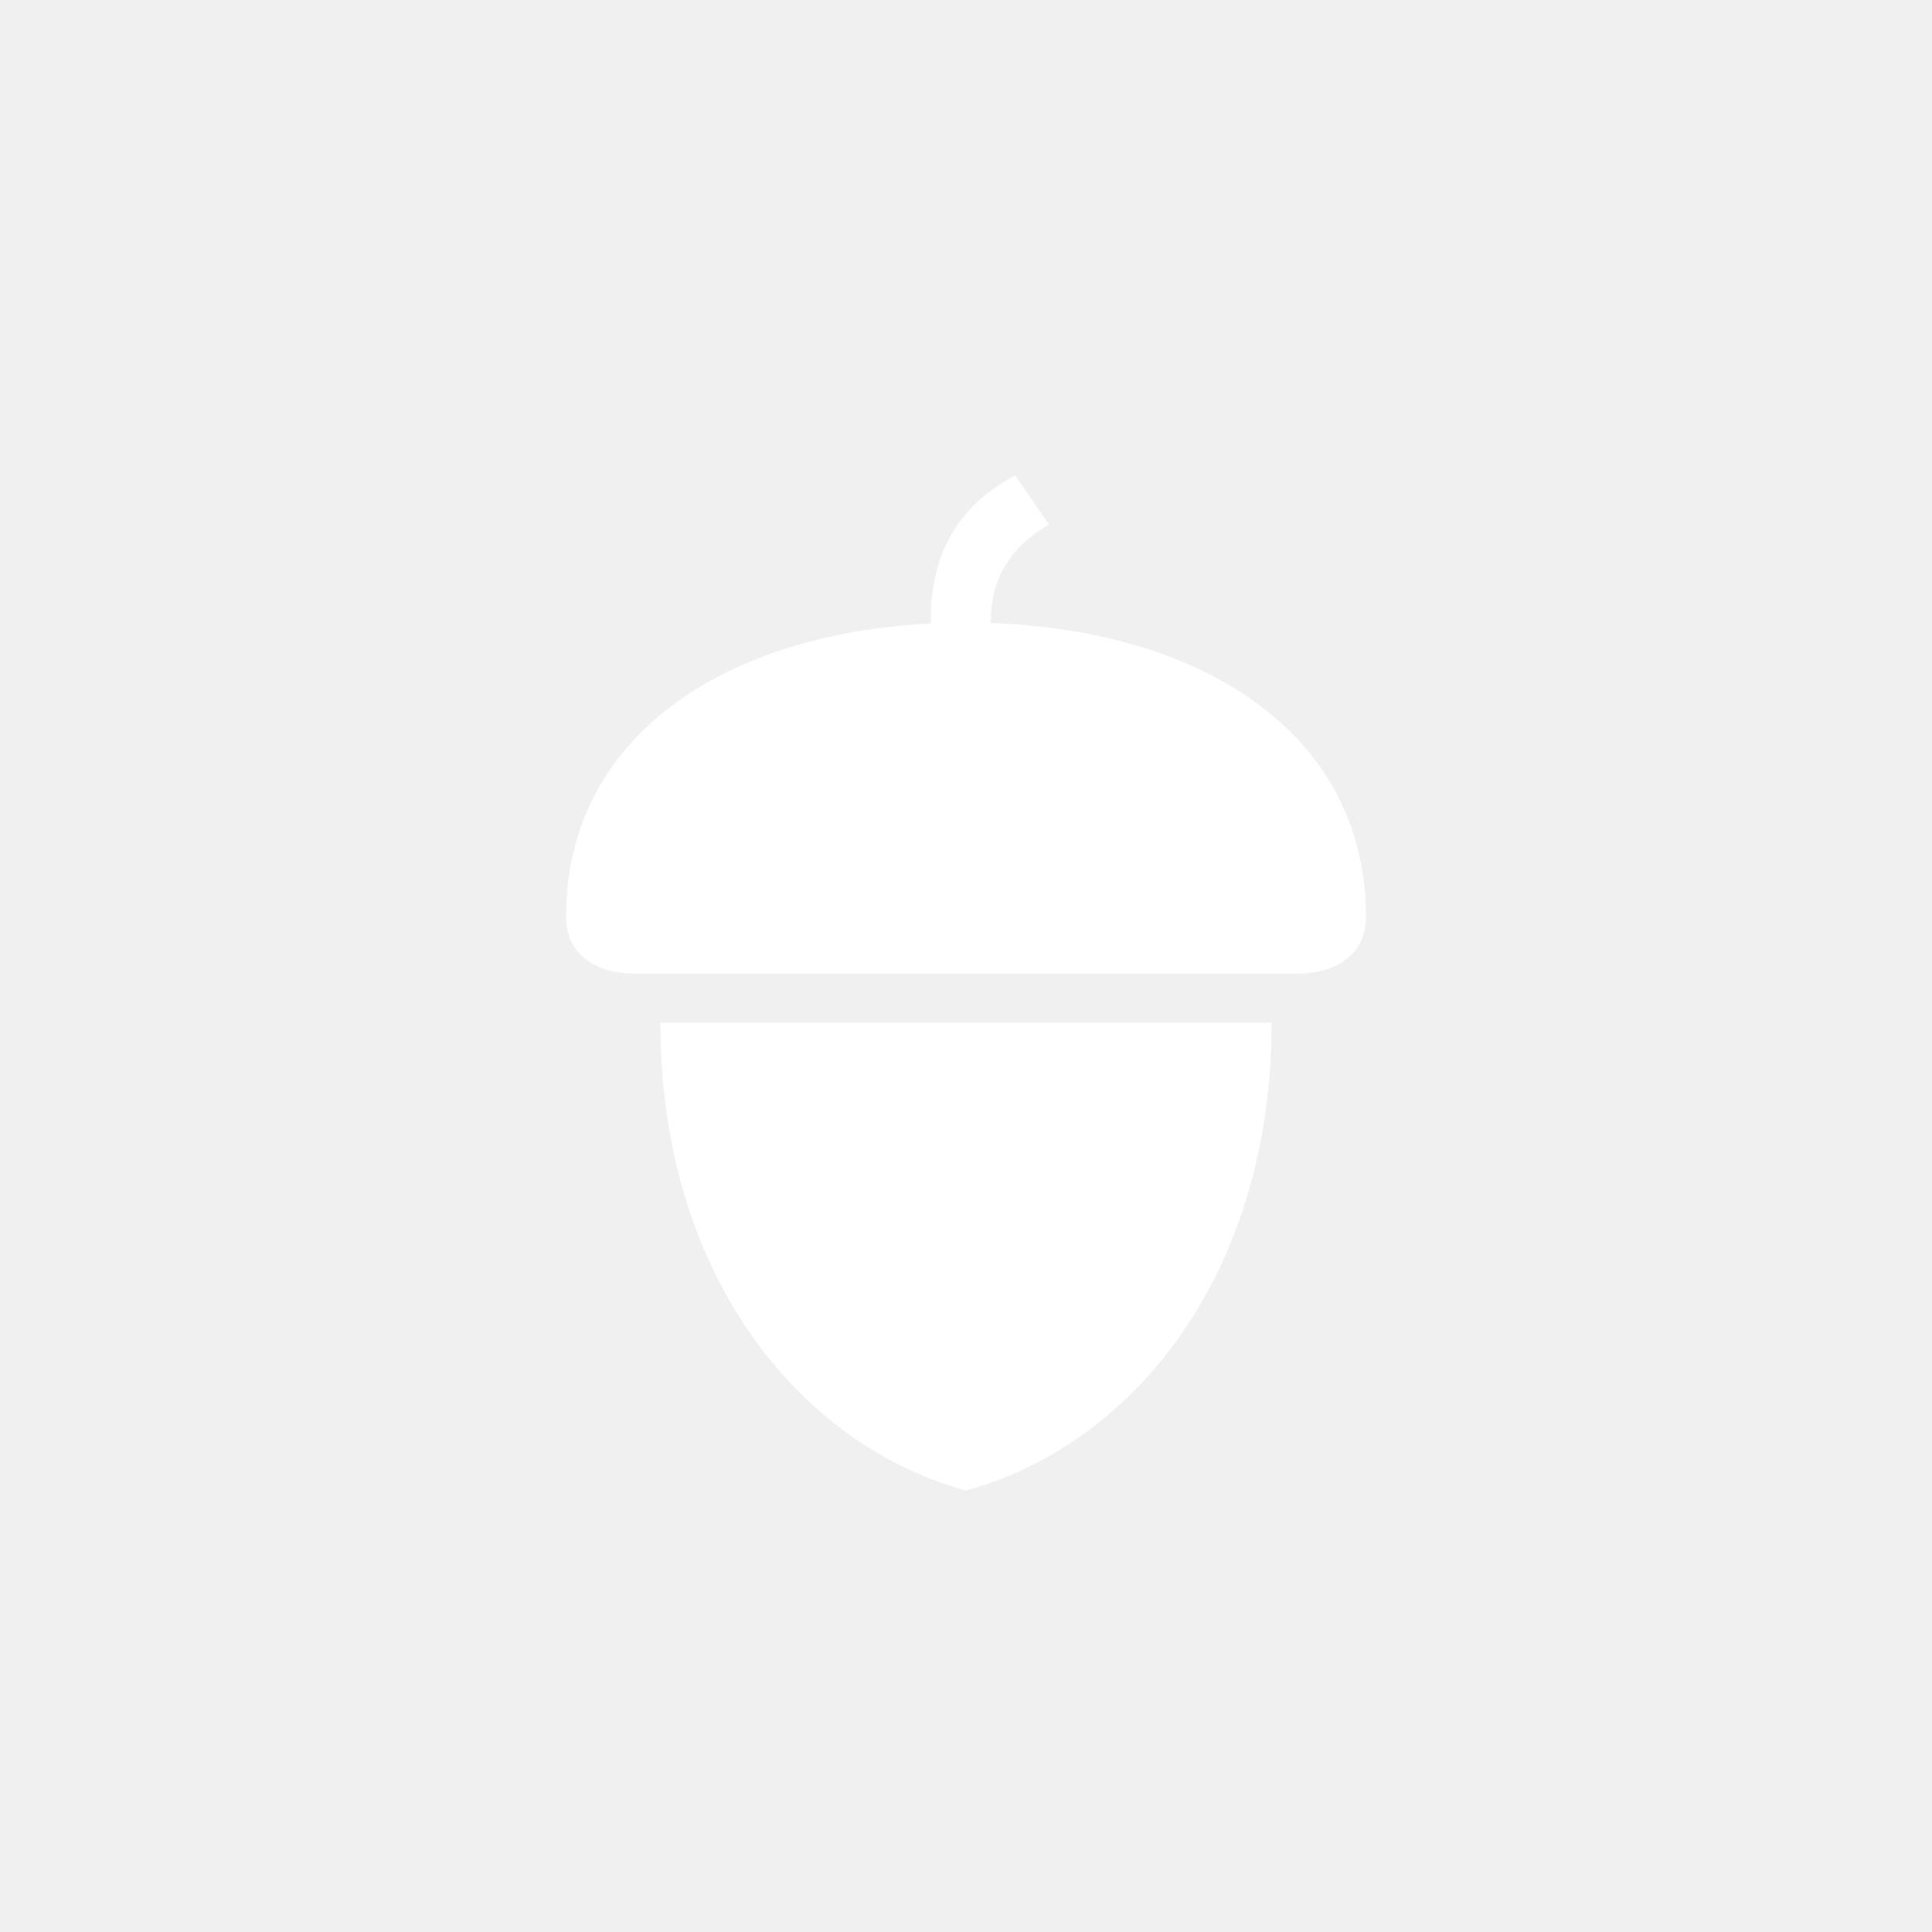
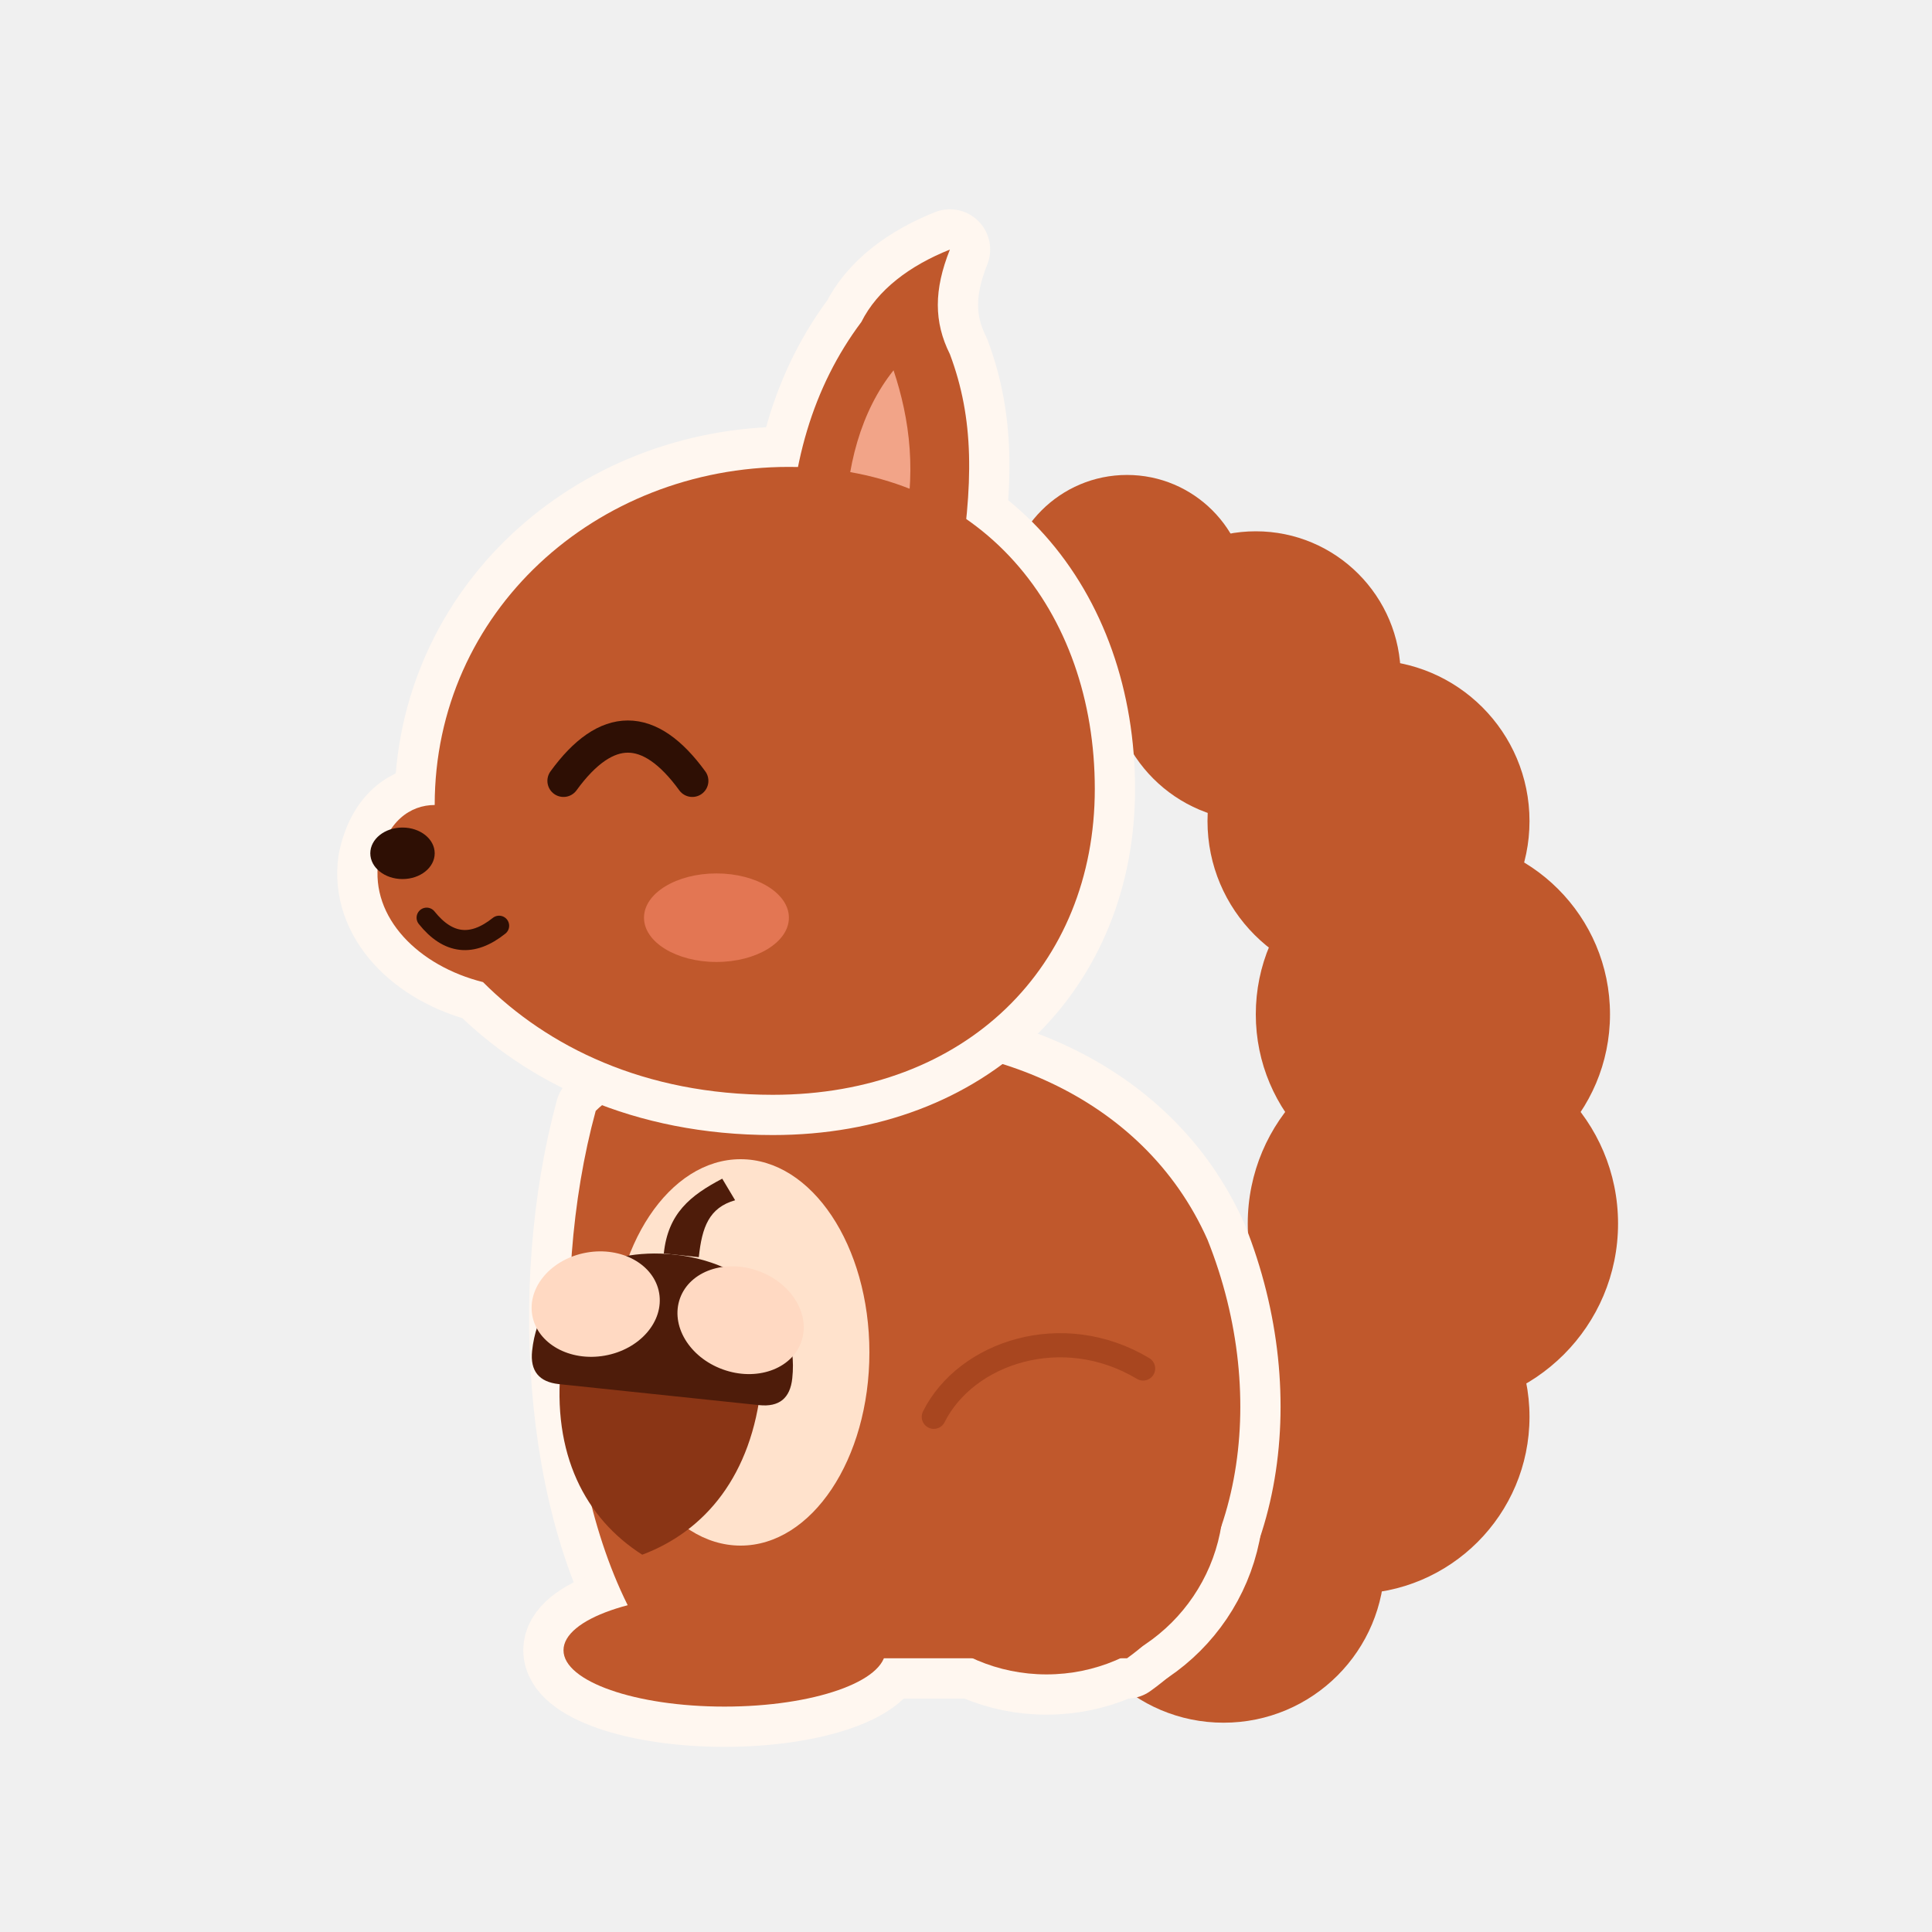
- <svg xmlns="http://www.w3.org/2000/svg" viewBox="0 0 1024 1024">
-   <g fill="#FFFFFF">
-     <path id="stem" d="M494 342 C490 300 504 270 538 252 L556 278 C532 292 522 312 526 342 Z" />
-     <path id="cap" d="M300 486 C300 386 392 330 512 330 C632 330 724 386 724 486 C724 506 708 516 688 516 L336 516 C316 516 300 506 300 486 Z" />
-     <path id="nut" d="M350 542 L674 542 C674 676 600 766 512 790 C424 766 350 676 350 542 Z" />
+ <svg xmlns="http://www.w3.org/2000/svg" viewBox="0 0 240 240">
+   <path d="M 172 194 C 172 205.05 163.05 214 152 214 C 140.95 214 132 205.05 132 194 C 132 182.95 140.95 174 152 174 C 163.05 174 172 182.95 172 194 Z" fill="#C0582C" />
+   <path d="M 190 176 C 190 188.15 180.15 198 168 198 C 155.85 198 146 188.15 146 176 C 146 163.85 155.85 154 168 154 C 180.15 154 190 163.85 190 176 Z" fill="#C0582C" />
+   <path d="M 201 152 C 201 164.7 190.7 175 178 175 C 165.3 175 155 164.7 155 152 C 155 139.3 165.3 129 178 129 C 190.7 129 201 139.3 201 152 Z" fill="#C0582C" />
+   <path d="M 200 126 C 200 138.15 190.15 148 178 148 C 165.85 148 156 138.15 156 126 C 156 113.85 165.85 104 178 104 C 190.15 104 200 113.85 200 126 Z" fill="#C0582C" />
+   <path d="M 190 102 C 190 113.05 181.05 122 170 122 C 158.95 122 150 113.05 150 102 C 150 90.95 158.95 82 170 82 C 181.05 82 190 90.95 190 102 Z" fill="#C0582C" />
+   <path d="M 174 84 C 174 93.94 165.94 102 156 102 C 146.06 102 138 93.94 138 84 C 138 74.06 146.06 66 156 66 C 165.94 66 174 74.06 174 84 Z" fill="#C0582C" />
+   <path d="M 155 74 C 155 82.28 148.28 89 140 89 C 131.72 89 125 82.28 125 74 C 125 65.72 131.72 59 140 59 C 148.28 59 155 65.72 155 74 Z" fill="#C0582C" />
+   <g fill="#FFF7F0" stroke="#FFF7F0" stroke-width="10" stroke-linejoin="round">
+     <path d="M 74 138 C 68 160 70 190 82 206 L 140 206 C 154 196 158 174 150 154 C 142 136 122 128 102 130 C 88 131 78 134 74 138 Z" />
+     <path d="M 152 186 C 152 198.15 142.15 208 130 208 C 117.85 208 108 198.15 108 186 C 108 173.85 117.85 164 130 164 C 142.15 164 152 173.85 152 186 Z" />
+     <path d="M 110 205 C 110 208.87 101.05 212 90 212 C 78.95 212 70 208.87 70 205 C 70 201.13 78.95 198 90 198 C 101.05 198 110 201.13 110 205 Z" />
  </g>
+   <path d="M 74 138 C 68 160 70 190 82 206 L 140 206 C 154 196 158 174 150 154 C 142 136 122 128 102 130 C 88 131 78 134 74 138 Z" fill="#C0582C" />
+   <path d="M 152 186 C 152 198.15 142.15 208 130 208 C 117.85 208 108 198.15 108 186 C 108 173.85 117.85 164 130 164 C 142.15 164 152 173.85 152 186 Z" fill="#C0582C" />
+   <path d="M 110 205 C 110 208.87 101.05 212 90 212 C 78.95 212 70 208.87 70 205 C 70 201.13 78.95 198 90 198 C 101.05 198 110 201.13 110 205 Z" fill="#C0582C" />
+   <path d="M 108 168 C 108 181.26 100.84 192 92 192 C 83.16 192 76 181.26 76 168 C 76 154.74 83.16 144 92 144 C 100.84 144 108 154.74 108 168 Z" fill="#FFE2CC" />
+   <path d="M 116 176 C 120 168 132 164 142 170" fill="none" stroke="#A8461F" stroke-width="3" stroke-linecap="round" />
+   <g fill="#FFF7F0" stroke="#FFF7F0" stroke-width="10" stroke-linejoin="round">
+     <path d="M 54 100 C 54 76 74 58 98 58 C 122 58 136 76 136 98 C 136 120 120 136 96 136 C 80 136 68 130 60 122 C 52 120 46 114 47 107 C 48 102 51 100 54 100 Z" />
+     <path d="M 98 70 C 98 58 101 48 107 40 C 109 36 113 33 118 31 C 116 36 116 40 118 44 C 121 52 121 60 119 72 Z" />
+   </g>
+   <path d="M 98 70 C 98 58 101 48 107 40 C 109 36 113 33 118 31 C 116 36 116 40 118 44 C 121 52 121 60 119 72 Z" fill="#C0582C" />
+   <path d="M 105 66 C 105 58 107 51 111 46 C 113 52 114 59 112 67 Z" fill="#F2A488" />
+   <path d="M 54 100 C 54 76 74 58 98 58 C 122 58 136 76 136 98 C 136 120 120 136 96 136 C 80 136 68 130 60 122 C 52 120 46 114 47 107 C 48 102 51 100 54 100 Z" fill="#C0582C" />
+   <path d="M 70 97 Q 78 86 86 97" fill="none" stroke="#2E0F04" stroke-width="4" stroke-linecap="round" />
+   <path d="M 53 114 Q 57 119 62 115" fill="none" stroke="#2E0F04" stroke-width="2.5" stroke-linecap="round" />
+   <path d="M 98 114 C 98 117.04 93.97 119.5 89 119.5 C 84.03 119.5 80 117.04 80 114 C 80 110.96 84.03 108.5 89 108.5 C 93.97 108.5 98 110.96 98 114 Z" fill="#FF8E73" opacity="0.55" />
+   <path d="M 54 106 C 54 107.77 52.21 109.2 50 109.2 C 47.79 109.2 46 107.77 46 106 C 46 104.23 47.79 102.8 50 102.8 C 52.21 102.8 54 104.23 54 106 Z" fill="#2E0F04" />
+   <path d="M 69.7 169.45 L 94.56 172.06 C 93.39 183.25 87.63 190.19 79.78 193.13 C 72.71 188.62 68.52 180.64 69.7 169.45 Z" fill="#8A3515" />
+   <path d="M 66.1 167.82 C 67.01 159.11 75 154.92 83.7 155.84 C 92.4 156.75 99.34 162.51 98.42 171.21 C 98.16 173.7 96.79 174.81 94.3 174.55 L 69.44 171.94 C 66.95 171.68 65.84 170.3 66.1 167.82 Z" fill="#4E1C0A" />
+   <path d="M 82.46 155.71 C 82.98 150.74 85.73 148.51 89.72 146.42 L 91.32 149.1 C 88.08 150.02 87.2 152.44 86.81 156.17 Z" fill="#4E1C0A" />
+   <path d="M 81.88 160.61 C 82.5 164.15 79.48 167.63 75.13 168.4 C 70.78 169.17 66.74 166.92 66.12 163.39 C 65.5 159.85 68.52 156.37 72.87 155.6 C 77.22 154.83 81.26 157.08 81.88 160.61 Z" fill="#FFD9C2" />
+   <path d="M 99.52 166.74 C 98.29 170.11 93.93 171.62 89.78 170.11 C 85.62 168.6 83.25 164.64 84.48 161.26 C 85.71 157.89 90.07 156.38 94.22 157.89 C 98.38 159.4 100.75 163.36 99.52 166.74 Z" fill="#FFD9C2" />
</svg>
